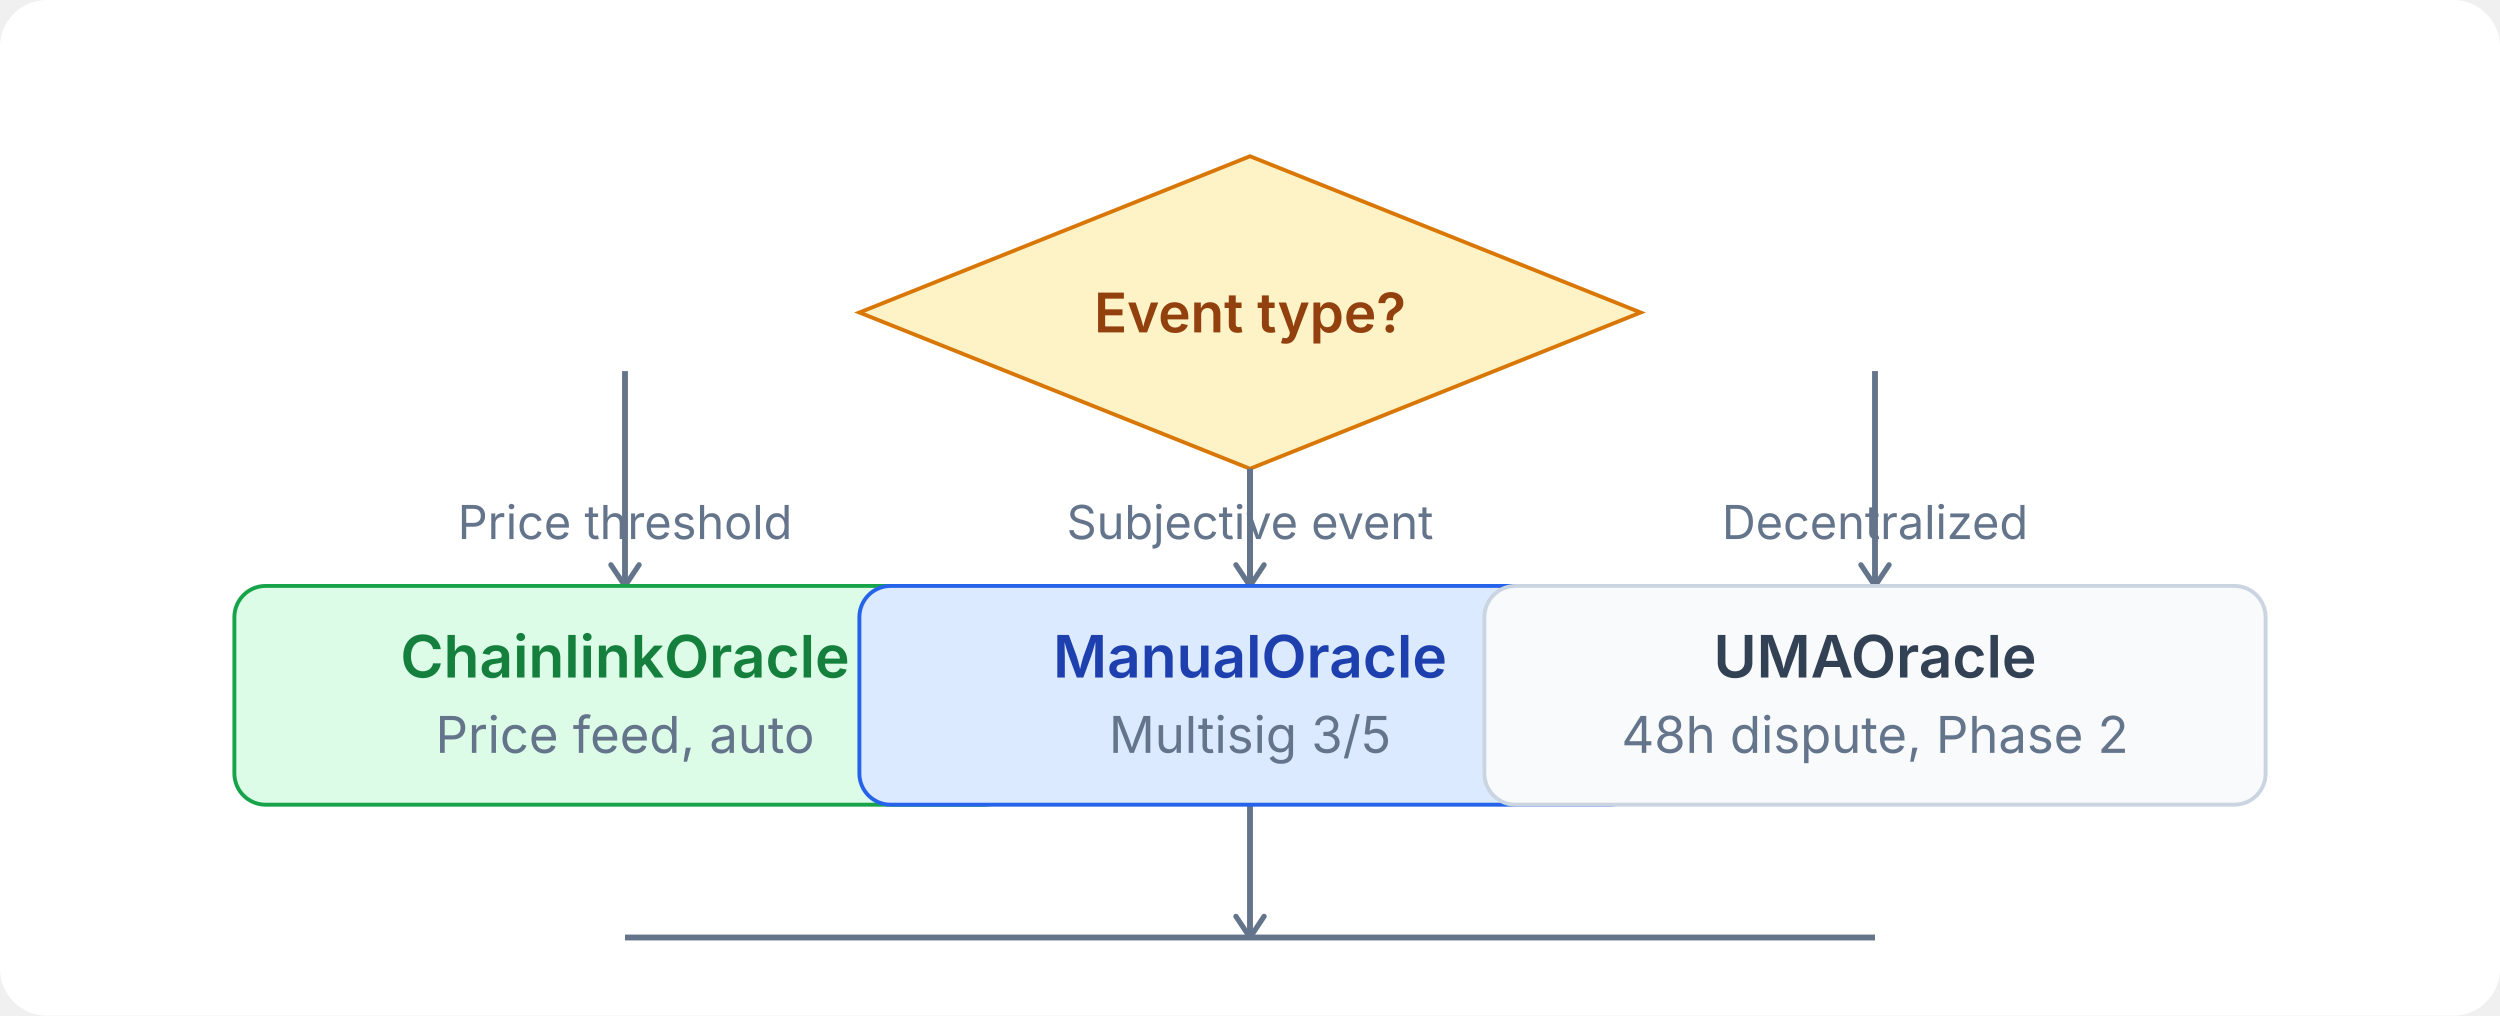
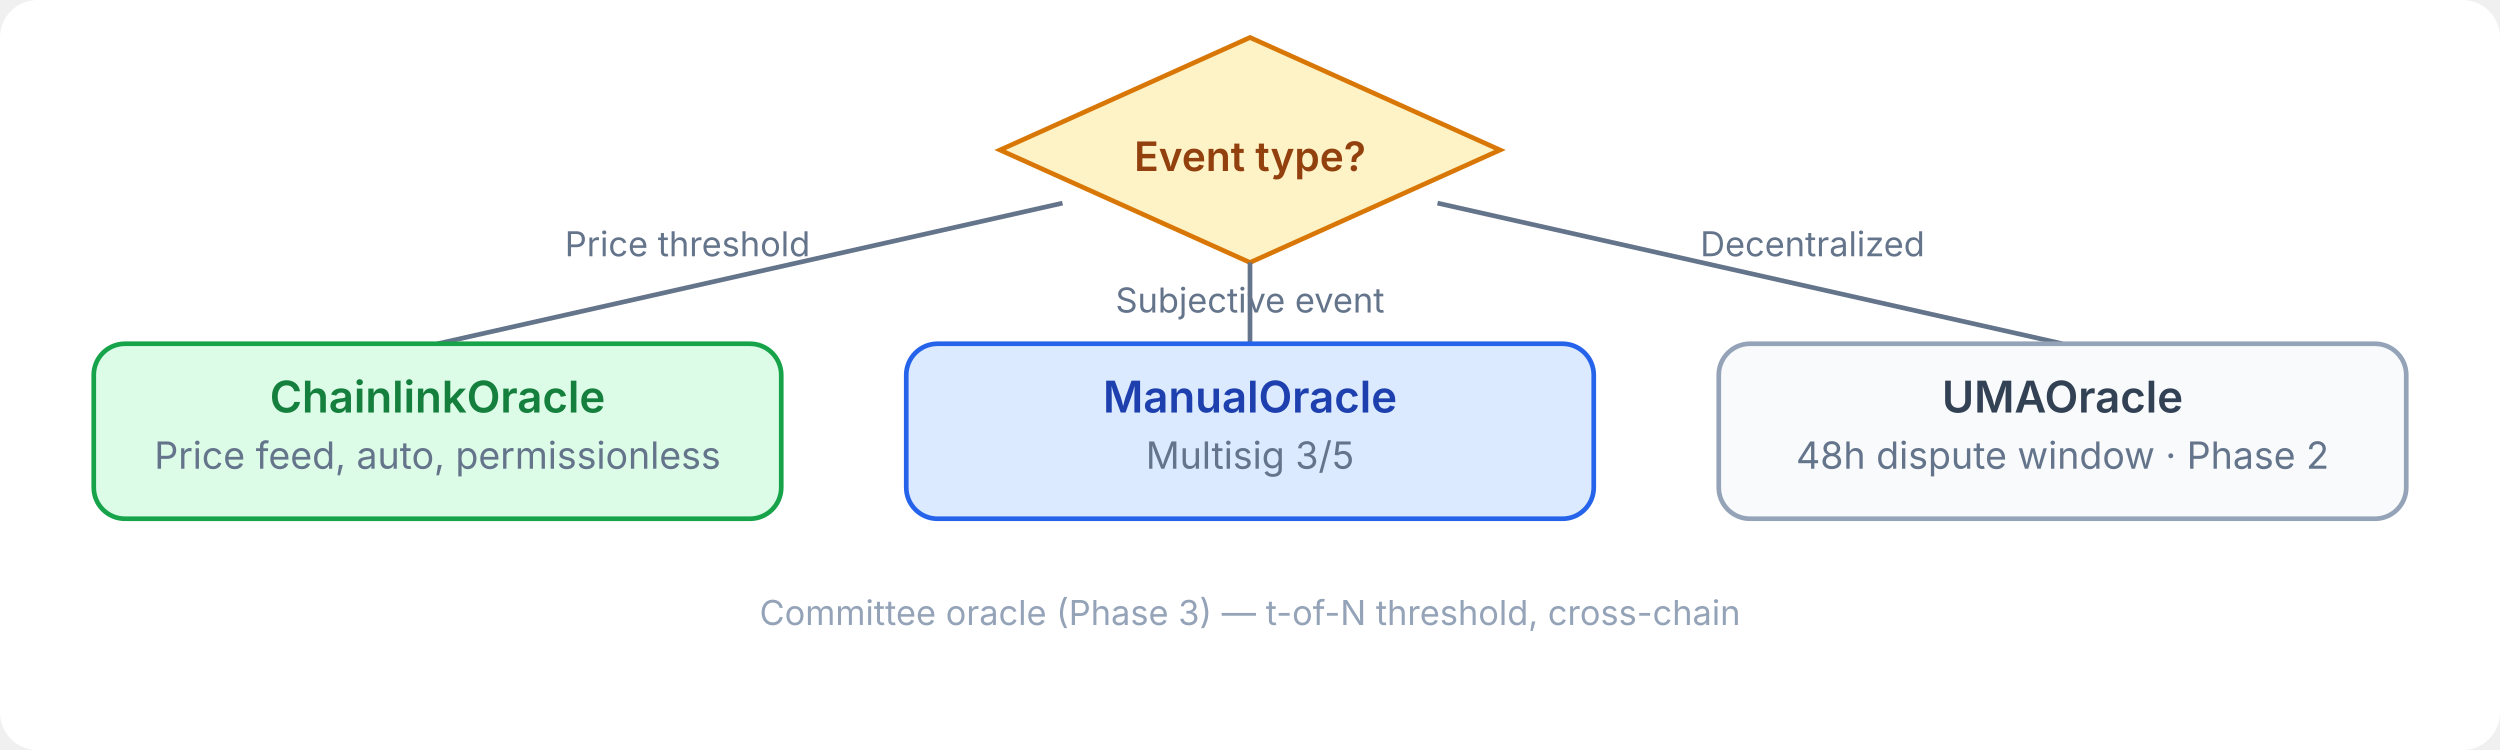
- <svg xmlns="http://www.w3.org/2000/svg" viewBox="0 0 640 260" font-family="Inter, system-ui, sans-serif">
-   <rect x="0" y="0" width="640" height="260" rx="12" fill="#ffffff" />
-   <g transform="translate(40,40)">
-     <defs>
-       <marker id="a" viewBox="0 0 10 10" refX="8" refY="5" markerWidth="6" markerHeight="6" orient="auto-start-reverse">
-         <path d="M2 1L8 5L2 9" fill="none" stroke="context-stroke" stroke-width="1.5" stroke-linecap="round" stroke-linejoin="round" />
-       </marker>
-     </defs>
-     <polygon points="280,0 380,40 280,80 180,40" fill="#fef3c7" stroke="#d97706" stroke-width="1" />
-     <text x="280" y="40" text-anchor="middle" dominant-baseline="central" font-size="14" font-weight="600" fill="#92400e">Event type?</text>
-     <line x1="120" y1="55" x2="120" y2="110" stroke="#64748b" stroke-width="1.5" marker-end="url(#a)" />
-     <rect x="20" y="110" width="200" height="56" rx="8" fill="#dcfce7" stroke="#16a34a" stroke-width="1" />
-     <text x="120" y="128" text-anchor="middle" dominant-baseline="central" font-size="15" font-weight="600" fill="#15803d">ChainlinkOracle</text>
-     <text x="120" y="148" text-anchor="middle" dominant-baseline="central" font-size="13" fill="#64748b">Price feed, auto</text>
-     <text x="120" y="98" text-anchor="middle" font-size="12" fill="#64748b">Price threshold</text>
-     <line x1="280" y1="80" x2="280" y2="200" stroke="#64748b" stroke-width="1.5" marker-end="url(#a)" />
-     <line x1="280" y1="200" x2="120" y2="200" stroke="#64748b" stroke-width="1.5" />
-     <line x1="280" y1="200" x2="440" y2="200" stroke="#64748b" stroke-width="1.5" />
-     <line x1="280" y1="80" x2="280" y2="110" stroke="#64748b" stroke-width="1.5" marker-end="url(#a)" />
-     <rect x="180" y="110" width="200" height="56" rx="8" fill="#dbeafe" stroke="#2563eb" stroke-width="1" />
-     <text x="280" y="128" text-anchor="middle" dominant-baseline="central" font-size="15" font-weight="600" fill="#1e40af">ManualOracle</text>
-     <text x="280" y="148" text-anchor="middle" dominant-baseline="central" font-size="13" fill="#64748b">Multisig 3/5</text>
-     <text x="280" y="98" text-anchor="middle" font-size="12" fill="#64748b">Subjective event</text>
-     <line x1="440" y1="55" x2="440" y2="110" stroke="#64748b" stroke-width="1.5" marker-end="url(#a)" />
-     <rect x="340" y="110" width="200" height="56" rx="8" fill="#f8fafc" stroke="#cbd5e1" stroke-width="1" />
-     <text x="440" y="128" text-anchor="middle" dominant-baseline="central" font-size="15" font-weight="600" fill="#334155">UMAOracle</text>
-     <text x="440" y="148" text-anchor="middle" dominant-baseline="central" font-size="13" fill="#64748b">48h dispute, Phase 2</text>
-     <text x="440" y="98" text-anchor="middle" font-size="12" fill="#64748b">Decentralized</text>
-   </g>
+ <svg xmlns="http://www.w3.org/2000/svg" viewBox="0 0 800 240" font-family="Inter, system-ui, sans-serif">
+   <rect x="0" y="0" width="800" height="240" rx="12" fill="#ffffff" />
+   <polygon points="400,12 480,48 400,84 320,48" fill="#fef3c7" stroke="#d97706" stroke-width="1.5" />
+   <text x="400" y="50" text-anchor="middle" dominant-baseline="central" font-size="13" font-weight="600" fill="#92400e">Event type?</text>
+   <line x1="340" y1="65" x2="140" y2="110" stroke="#64748b" stroke-width="1.5" />
+   <line x1="400" y1="84" x2="400" y2="110" stroke="#64748b" stroke-width="1.5" />
+   <line x1="460" y1="65" x2="660" y2="110" stroke="#64748b" stroke-width="1.5" />
+   <text x="220" y="82" text-anchor="middle" font-size="11" fill="#64748b">Price threshold</text>
+   <text x="400" y="100" text-anchor="middle" font-size="11" fill="#64748b">Subjective event</text>
+   <text x="580" y="82" text-anchor="middle" font-size="11" fill="#64748b">Decentralized</text>
+   <rect x="30" y="110" width="220" height="56" rx="10" fill="#dcfce7" stroke="#16a34a" stroke-width="1.5" />
+   <text x="140" y="132" text-anchor="middle" font-size="14" font-weight="600" fill="#15803d">ChainlinkOracle</text>
+   <text x="140" y="150" text-anchor="middle" font-size="12" fill="#64748b">Price feed, auto, permissionless</text>
+   <rect x="290" y="110" width="220" height="56" rx="10" fill="#dbeafe" stroke="#2563eb" stroke-width="1.5" />
+   <text x="400" y="132" text-anchor="middle" font-size="14" font-weight="600" fill="#1e40af">ManualOracle</text>
+   <text x="400" y="150" text-anchor="middle" font-size="12" fill="#64748b">Multisig 3/5</text>
+   <rect x="550" y="110" width="220" height="56" rx="10" fill="#f8fafc" stroke="#94a3b8" stroke-width="1.5" />
+   <text x="660" y="132" text-anchor="middle" font-size="14" font-weight="600" fill="#334155">UMAOracle</text>
+   <text x="660" y="150" text-anchor="middle" font-size="12" fill="#64748b">48h dispute window · Phase 2</text>
+   <text x="400" y="200" text-anchor="middle" font-size="11" fill="#94a3b8">Committee oracle (Phase 3) — t-of-N threshold, cross-chain</text>
</svg>
